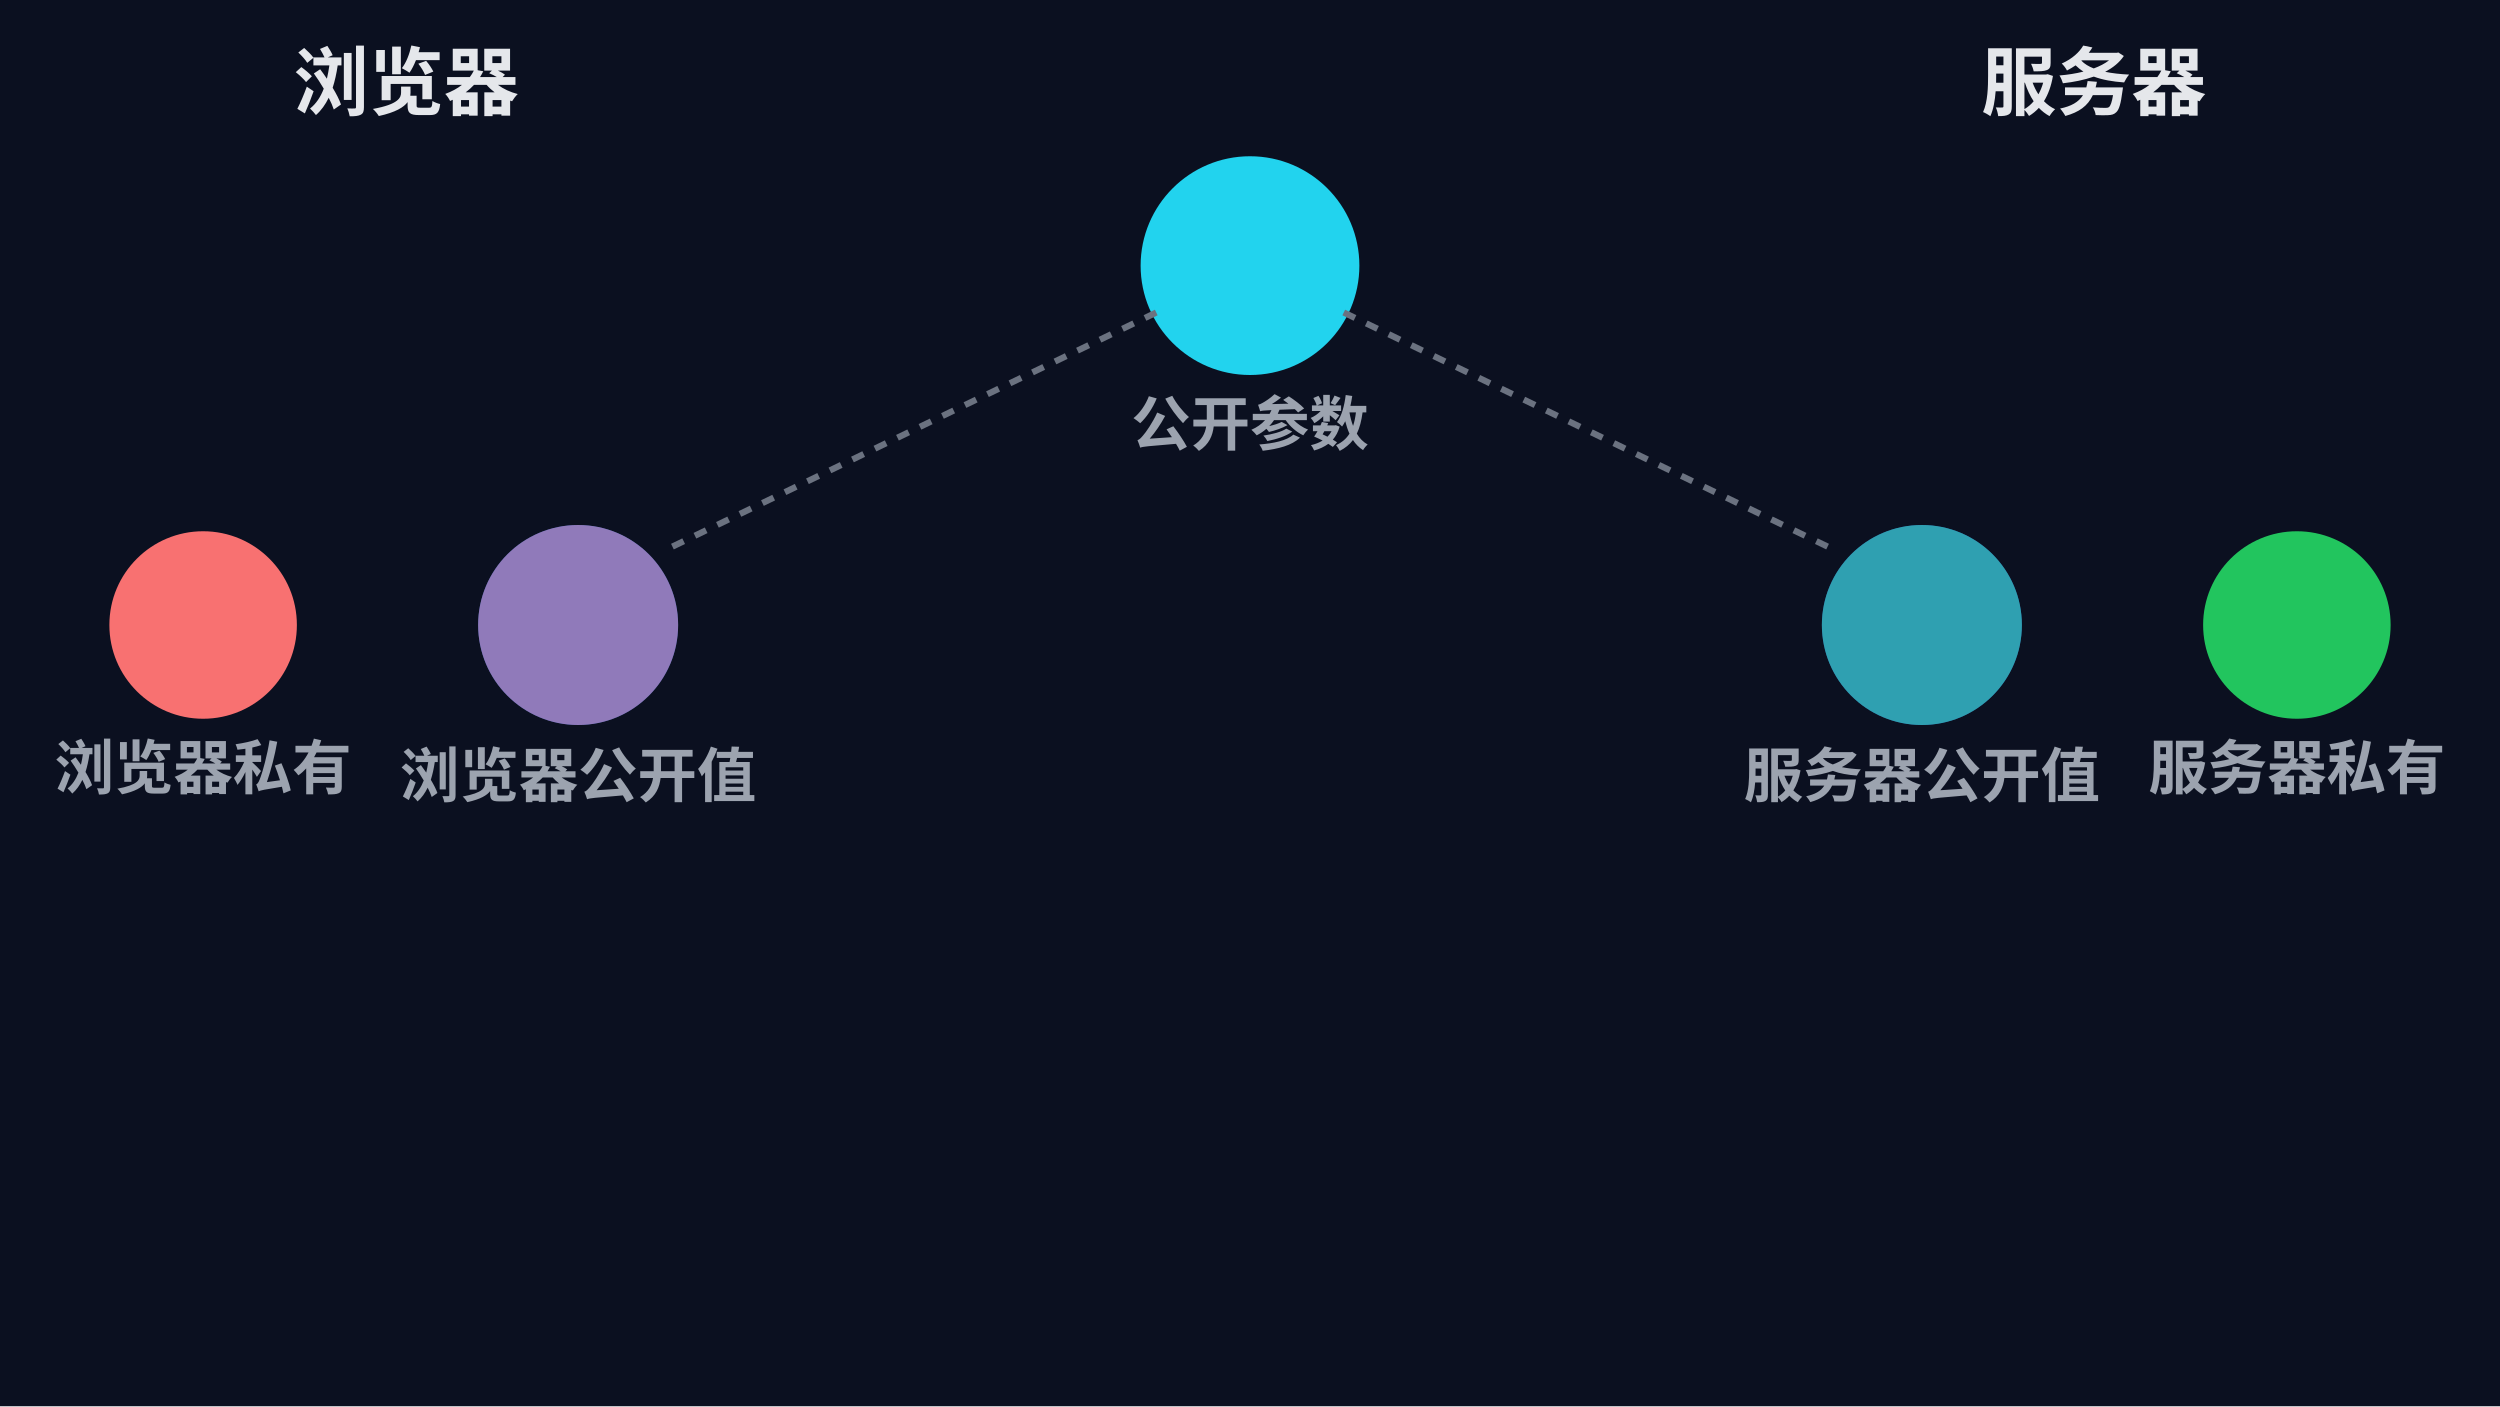
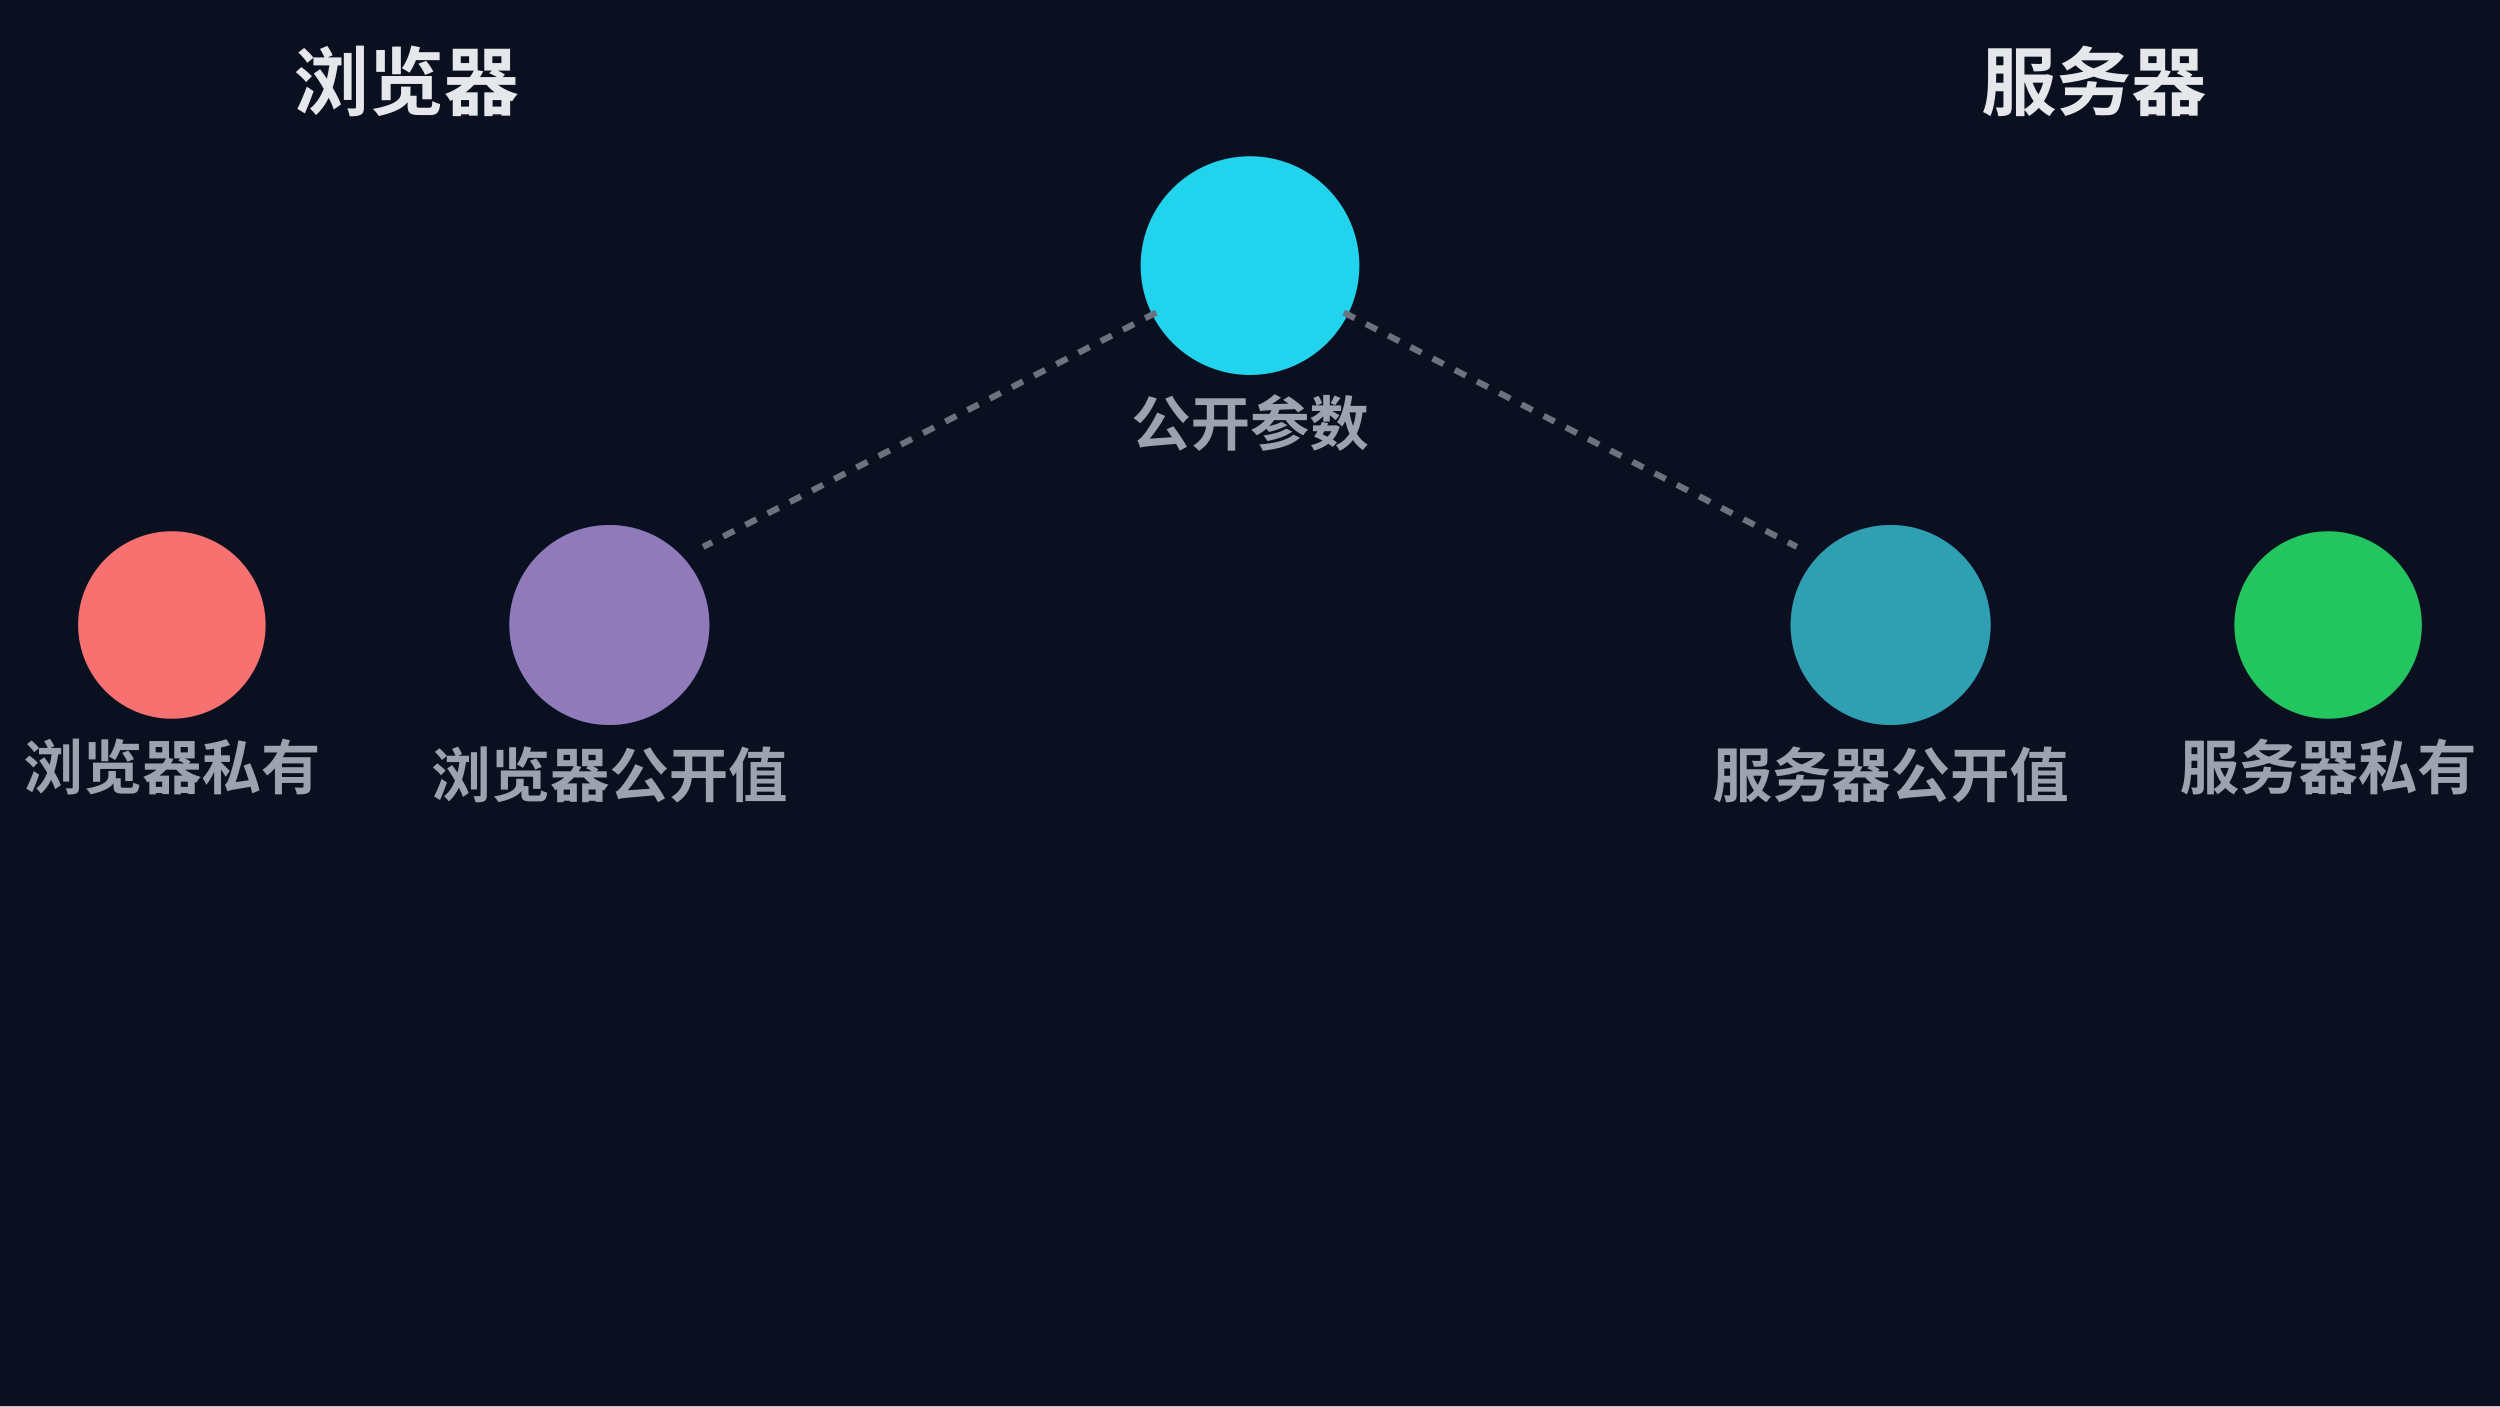
<svg xmlns="http://www.w3.org/2000/svg" viewBox="0 0 1600 900" width="1600" height="900">
  <rect width="1600" height="900" fill="#0B1020" />
  <defs>
    <marker id="ah" viewBox="0 0 10 10" refX="7" refY="5" markerWidth="5" markerHeight="5" orient="auto">
      <path d="M0 0 L10 5 L0 10z" fill="#9CA3AF" />
    </marker>
  </defs>
  <text x="260" y="70" text-anchor="middle" font-family="system-ui, -apple-system, 'PingFang SC', 'Noto Sans CJK SC', sans-serif" font-size="48" font-weight="600" fill="#E5E7EB">浏览器</text>
  <text x="1340" y="70" text-anchor="middle" font-family="system-ui, -apple-system, 'PingFang SC', 'Noto Sans CJK SC', sans-serif" font-size="48" font-weight="600" fill="#E5E7EB">服务器</text>
  <g id="shared-param">
    <circle id="param" cx="800" cy="170" r="70" fill="#22D3EE" />
    <text x="800" y="285" text-anchor="middle" font-family="system-ui, -apple-system, 'PingFang SC', 'Noto Sans CJK SC', sans-serif" font-size="38" font-weight="600" fill="#9CA3AF">公开参数</text>
  </g>
  <g id="left-secret">
-     <circle id="a-secret" cx="130" cy="400" r="60" fill="#F87171" />
-     <text x="130" y="505" text-anchor="middle" font-family="system-ui, -apple-system, 'PingFang SC', 'Noto Sans CJK SC', sans-serif" font-size="38" font-weight="600" fill="#9CA3AF">浏览器私有</text>
+     <circle id="a-secret" cx="110" cy="400" r="60" fill="#F87171" />
+     <text x="110" y="505" text-anchor="middle" font-family="system-ui, -apple-system, 'PingFang SC', 'Noto Sans CJK SC', sans-serif" font-size="38" font-weight="600" fill="#9CA3AF">浏览器私有</text>
  </g>
  <g id="right-secret">
-     <circle id="b-secret" cx="1470" cy="400" r="60" fill="#22C55E" />
-     <text x="1470" y="505" text-anchor="middle" font-family="system-ui, -apple-system, 'PingFang SC', 'Noto Sans CJK SC', sans-serif" font-size="38" font-weight="600" fill="#9CA3AF">服务器私有</text>
+     <circle id="b-secret" cx="1490" cy="400" r="60" fill="#22C55E" />
+     <text x="1490" y="505" text-anchor="middle" font-family="system-ui, -apple-system, 'PingFang SC', 'Noto Sans CJK SC', sans-serif" font-size="38" font-weight="600" fill="#9CA3AF">服务器私有</text>
  </g>
  <g id="mix" stroke="#6B7280" stroke-width="4" stroke-dasharray="8 8" fill="none">
-     <path d="M740 200 L430 350" />
-     <path d="M860 200 L1170 350" />
+     <path d="M740 200 L450 350" />
+     <path d="M860 200 L1150 350" />
  </g>
  <g id="left-public">
-     <circle id="a-pub" cx="370" cy="400" r="64" fill="#3B82F6" />
-     <circle cx="370" cy="400" r="64" fill="#F87171" opacity="0.45" />
-     <text x="370" y="510" text-anchor="middle" font-family="system-ui, -apple-system, 'PingFang SC', 'Noto Sans CJK SC', sans-serif" font-size="38" font-weight="600" fill="#9CA3AF">浏览器公开值</text>
+     <circle id="a-pub" cx="390" cy="400" r="64" fill="#3B82F6" />
+     <circle cx="390" cy="400" r="64" fill="#F87171" opacity="0.45" />
+     <text x="390" y="510" text-anchor="middle" font-family="system-ui, -apple-system, 'PingFang SC', 'Noto Sans CJK SC', sans-serif" font-size="38" font-weight="600" fill="#9CA3AF">浏览器公开值</text>
  </g>
  <g id="right-public">
-     <circle id="b-pub" cx="1230" cy="400" r="64" fill="#3B82F6" />
-     <circle cx="1230" cy="400" r="64" fill="#22C55E" opacity="0.45" />
-     <text x="1230" y="510" text-anchor="middle" font-family="system-ui, -apple-system, 'PingFang SC', 'Noto Sans CJK SC', sans-serif" font-size="38" font-weight="600" fill="#9CA3AF">服务器公开值</text>
+     <circle id="b-pub" cx="1210" cy="400" r="64" fill="#3B82F6" />
+     <circle cx="1210" cy="400" r="64" fill="#22C55E" opacity="0.45" />
+     <text x="1210" y="510" text-anchor="middle" font-family="system-ui, -apple-system, 'PingFang SC', 'Noto Sans CJK SC', sans-serif" font-size="38" font-weight="600" fill="#9CA3AF">服务器公开值</text>
  </g>
</svg>
